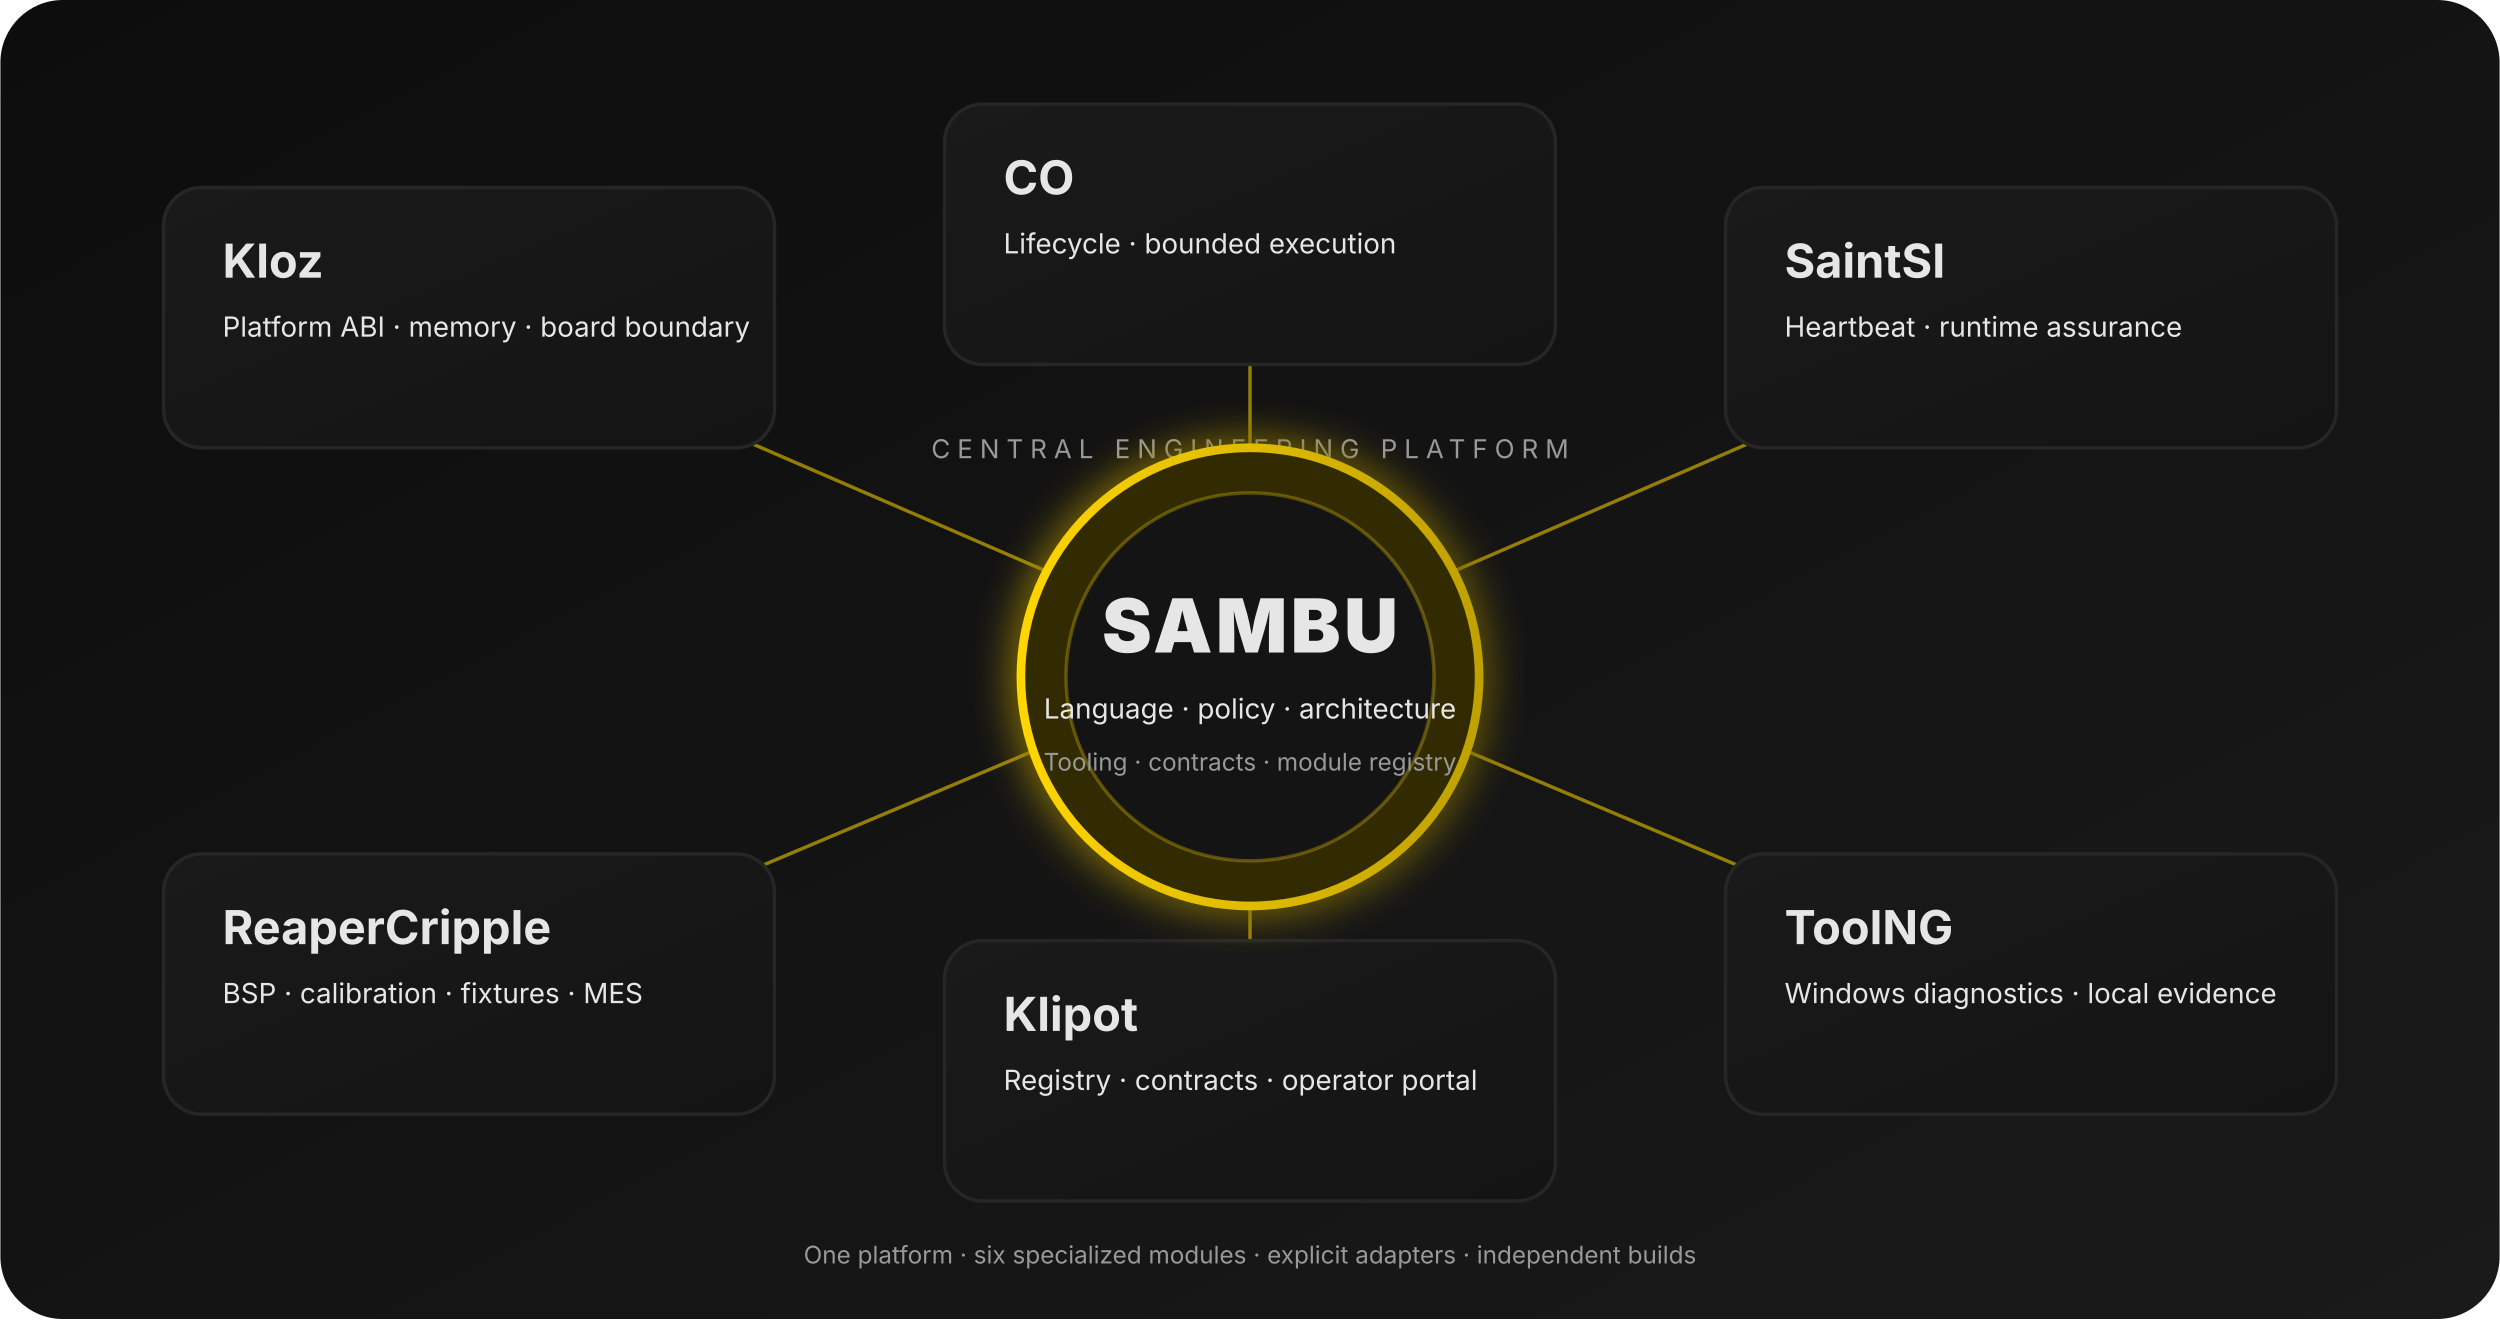
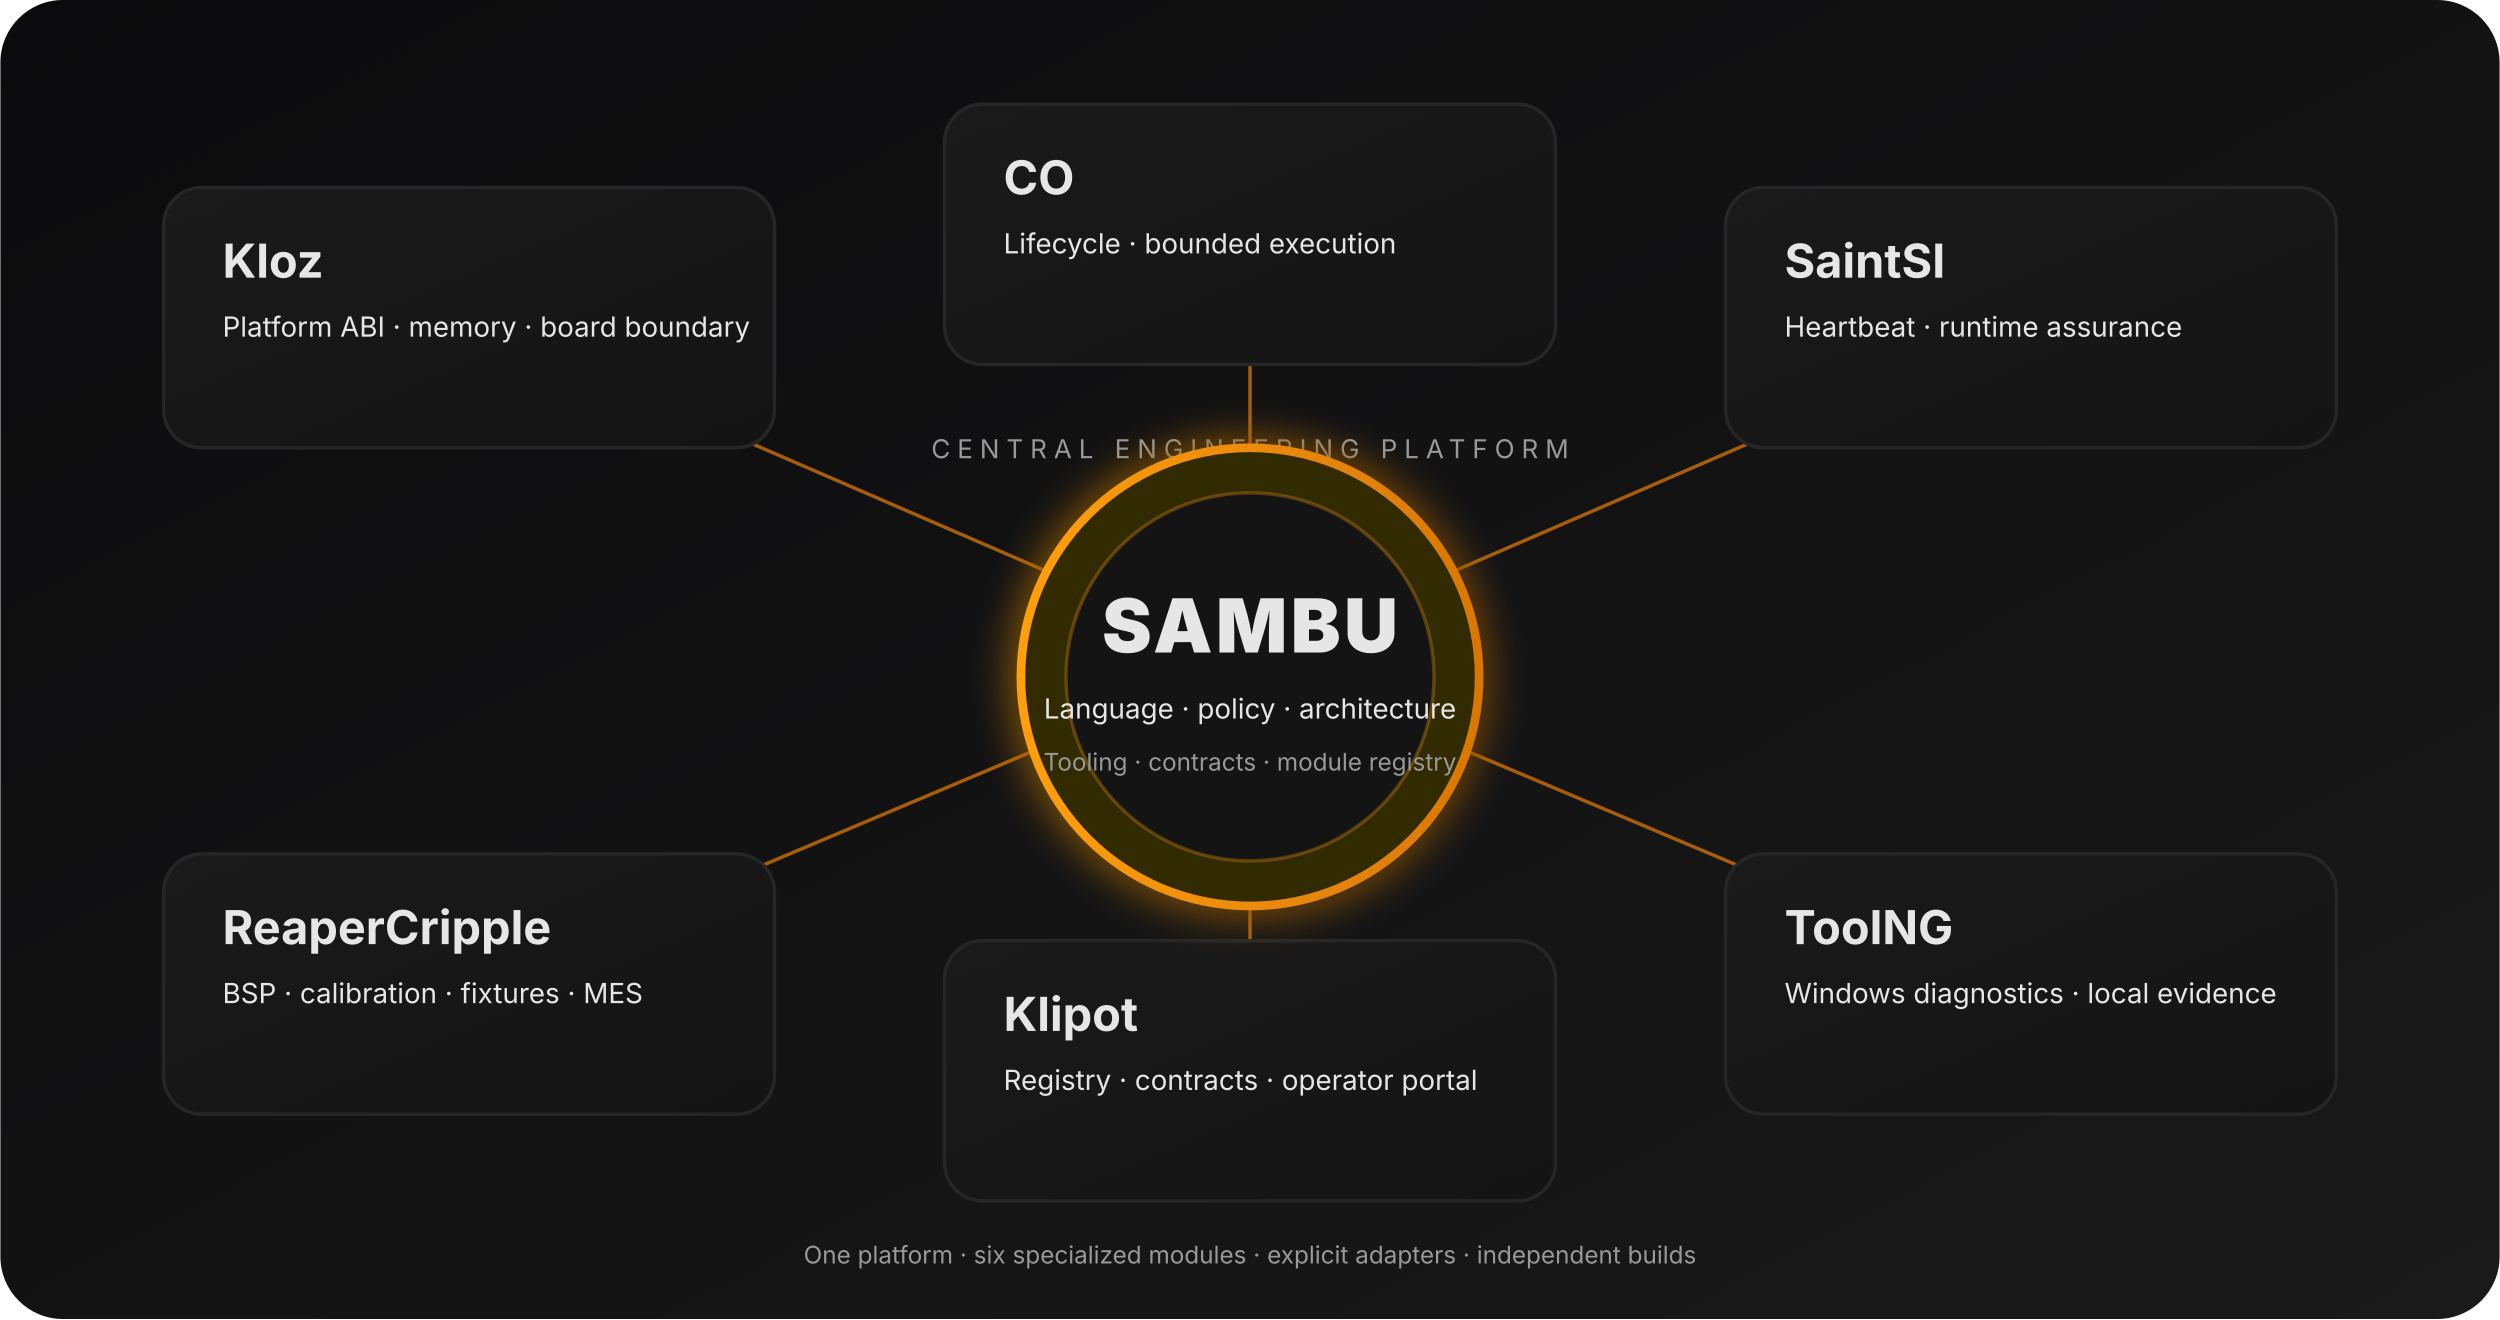
<svg xmlns="http://www.w3.org/2000/svg" width="1920" height="1013" viewBox="0 0 1440 760" role="img" aria-labelledby="title desc">
  <defs>
    <linearGradient id="bg" x2="1" y2="1">
-       <stop stop-color="#0D0D0D" />
+       <stop stop-color="#0B0B0D" />
      <stop offset="1" stop-color="#1A1A1A" />
    </linearGradient>
    <linearGradient id="hub" x2="1">
-       <stop stop-color="#FFD600" />
-       <stop offset="1" stop-color="#BFA100" />
+       <stop stop-color="#FF9F0A" />
+       <stop offset="1" stop-color="#D97706" />
    </linearGradient>
    <linearGradient id="card" x2="1" y2="1">
      <stop stop-color="#1A1A1A" />
      <stop offset="1" stop-color="#141414" />
    </linearGradient>
    <filter id="glow">
      <feGaussianBlur stdDeviation="12" result="blur" />
      <feMerge>
        <feMergeNode in="blur" />
        <feMergeNode in="SourceGraphic" />
      </feMerge>
    </filter>
  </defs>
  <rect width="1440" height="760" rx="36" fill="url(#bg)" />
-   <g fill="none" stroke="#BFA100" stroke-width="2" opacity=".75">
+   <g fill="none" stroke="#D97706" stroke-width="2" opacity=".75">
    <path d="M720 380L270 185M720 380L720 140M720 380L1170 185M720 380L270 570M720 380L720 620M720 380L1170 570" />
  </g>
  <g fill="url(#card)" stroke="#262626" stroke-width="2">
    <rect x="94" y="108" width="352" height="150" rx="22" />
    <rect x="544" y="60" width="352" height="150" rx="22" />
    <rect x="994" y="108" width="352" height="150" rx="22" />
    <rect x="94" y="492" width="352" height="150" rx="22" />
    <rect x="544" y="542" width="352" height="150" rx="22" />
    <rect x="994" y="492" width="352" height="150" rx="22" />
  </g>
  <g font-family="Inter,Segoe UI,Arial,sans-serif" fill="#E6E6E6">
    <g font-size="27" font-weight="750">
      <text x="128" y="160">Kloz</text>
      <text x="578" y="112">CO</text>
      <text x="1028" y="160">SaintSI</text>
      <text x="128" y="544">ReaperCripple</text>
      <text x="578" y="594">Klipot</text>
      <text x="1028" y="544">ToolNG</text>
    </g>
    <g font-size="16" fill="#E6E6E6">
      <text x="128" y="194">Platform ABI · memory · board boundary</text>
      <text x="578" y="146">Lifecycle · bounded execution</text>
      <text x="1028" y="194">Heartbeat · runtime assurance</text>
      <text x="128" y="578">BSP · calibration · fixtures · MES</text>
      <text x="578" y="628">Registry · contracts · operator portal</text>
      <text x="1028" y="578">Windows diagnostics · local evidence</text>
    </g>
    <text x="720" y="264" text-anchor="middle" font-size="15" fill="#999999" letter-spacing="4">CENTRAL ENGINEERING PLATFORM</text>
    <circle cx="720" cy="390" r="132" fill="#332B00" stroke="url(#hub)" stroke-width="5" filter="url(#glow)" />
-     <circle cx="720" cy="390" r="106" fill="#141414" stroke="#FFD600" stroke-opacity=".3" stroke-width="2" />
+     <circle cx="720" cy="390" r="106" fill="#141414" stroke="#FF9F0A" stroke-opacity=".3" stroke-width="2" />
    <text x="720" y="376" text-anchor="middle" font-size="43" font-weight="850" letter-spacing="2">SAMBU</text>
    <text x="720" y="414" text-anchor="middle" font-size="16" fill="#E6E6E6">Language · policy · architecture</text>
    <text x="720" y="444" text-anchor="middle" font-size="14" fill="#999999">Tooling · contracts · module registry</text>
    <text x="720" y="728" text-anchor="middle" font-size="14" fill="#999999">One platform · six specialized modules · explicit adapters · independent builds</text>
  </g>
</svg>
